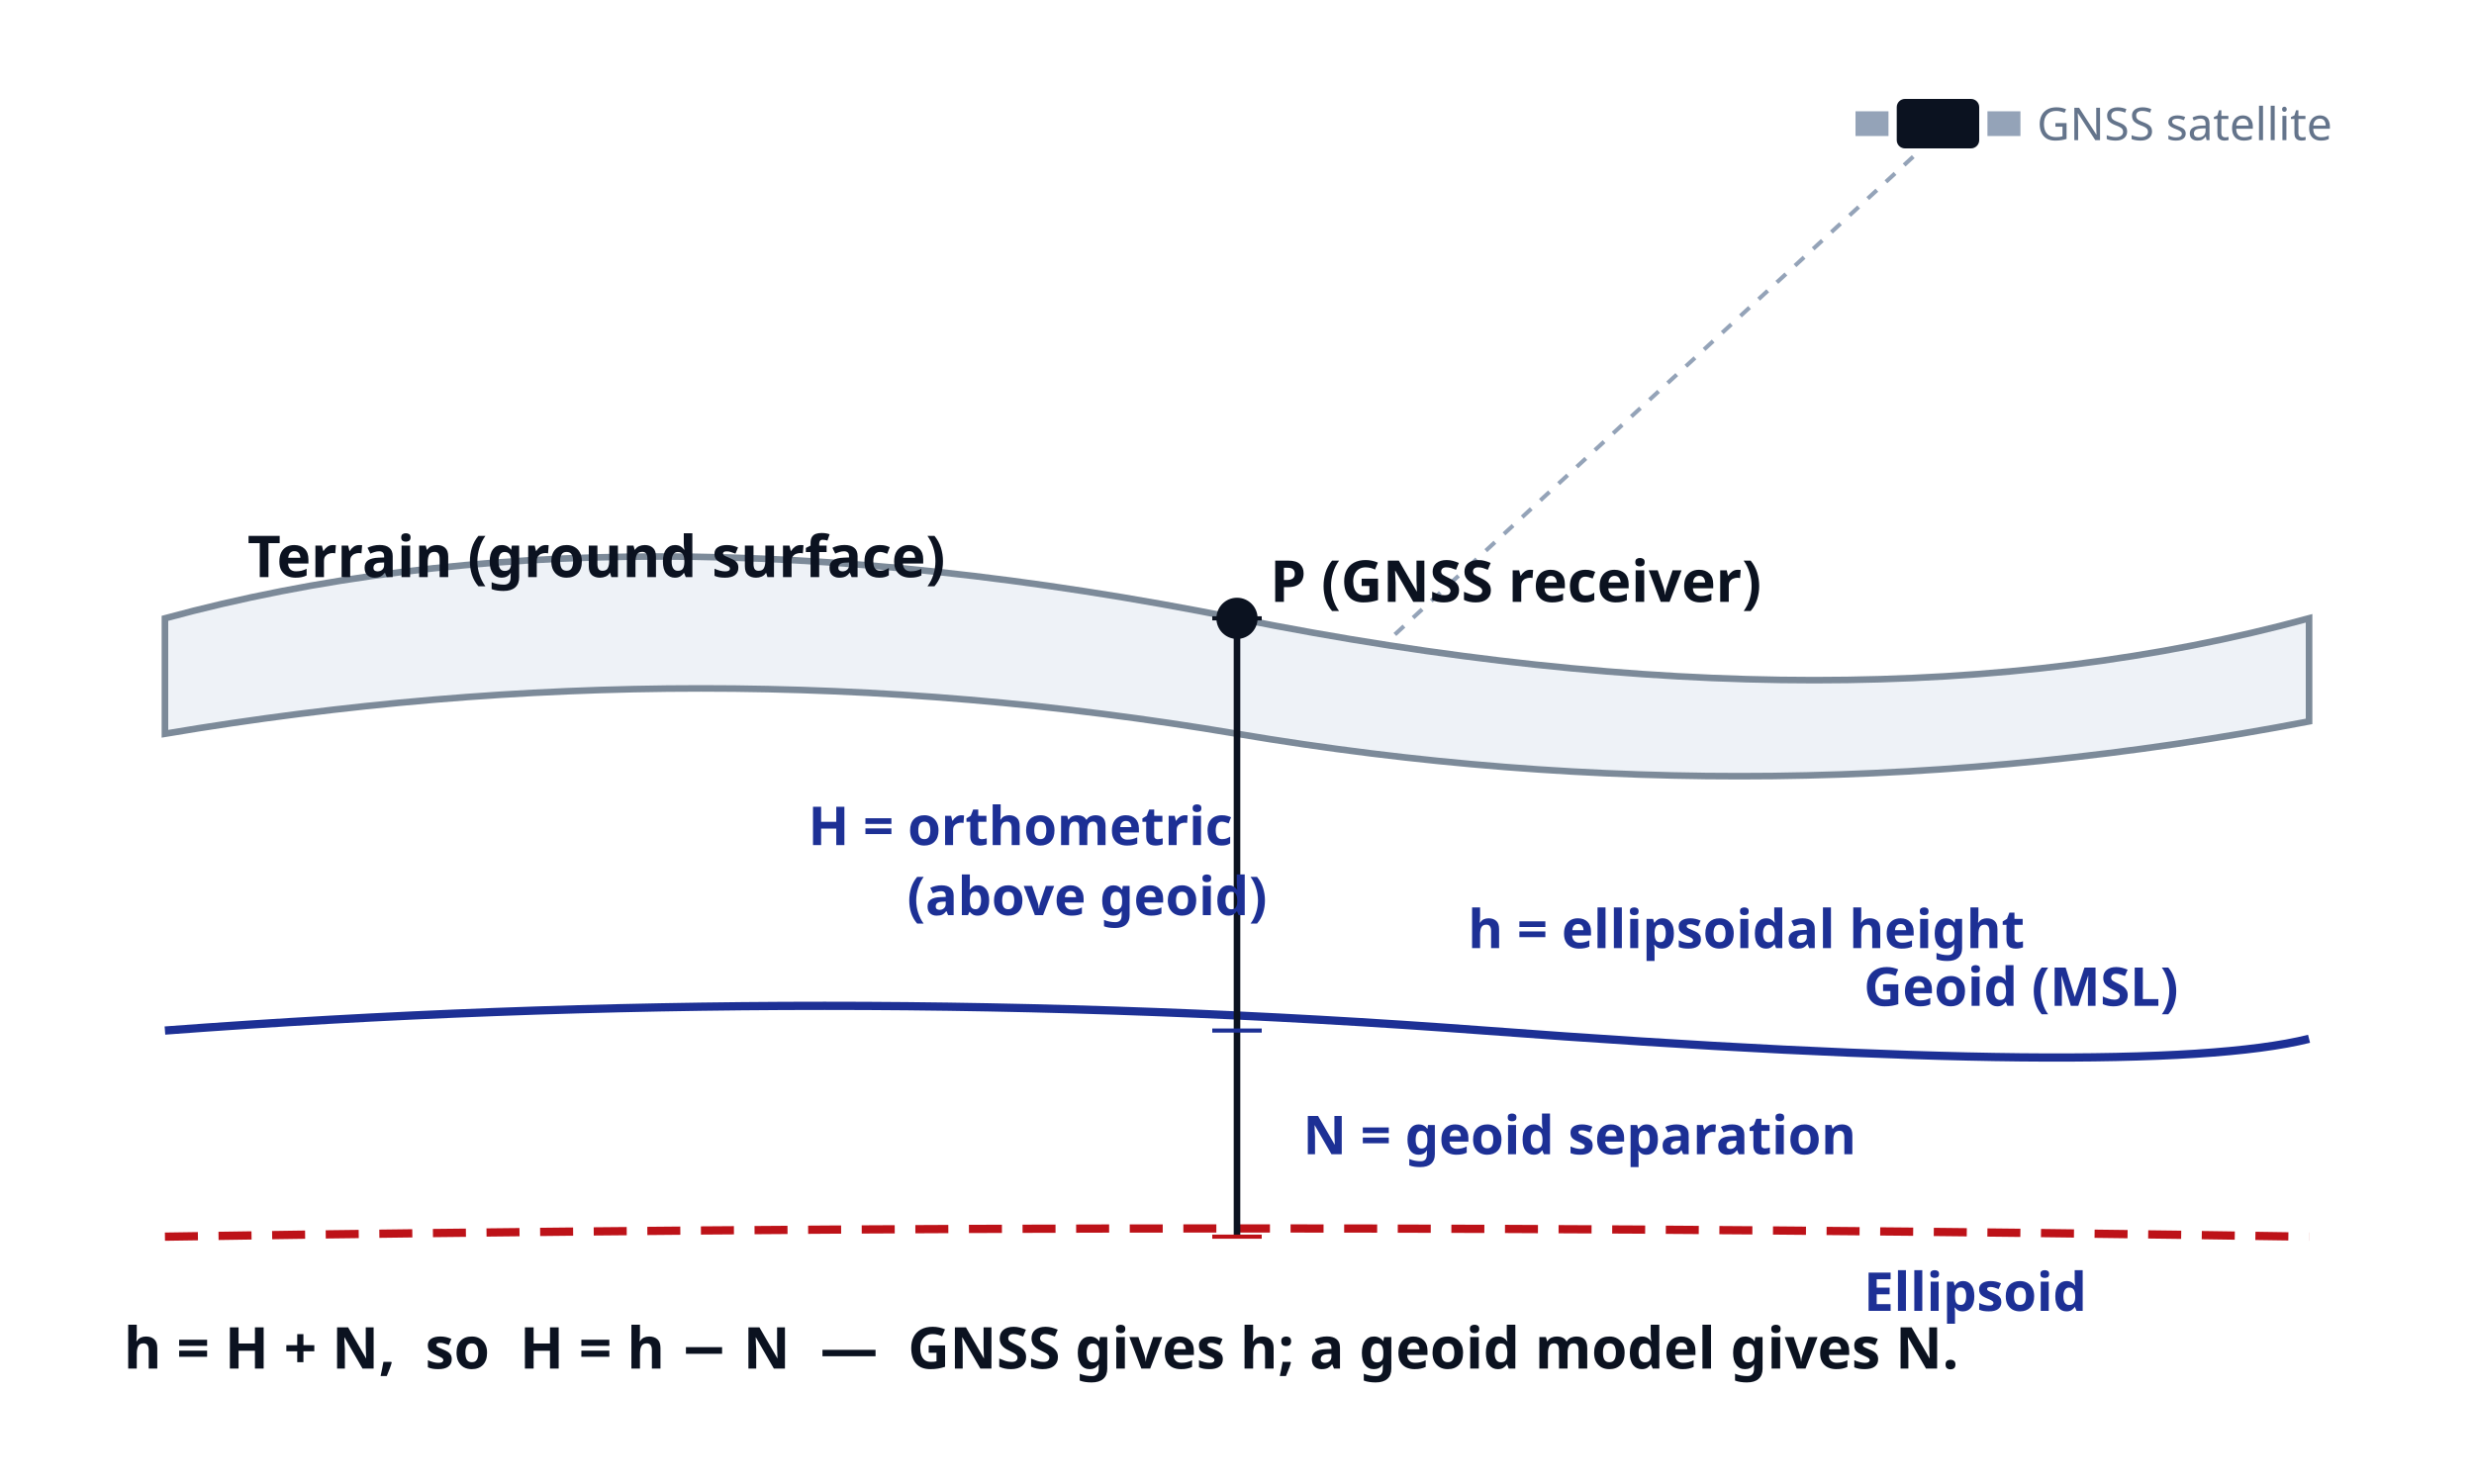
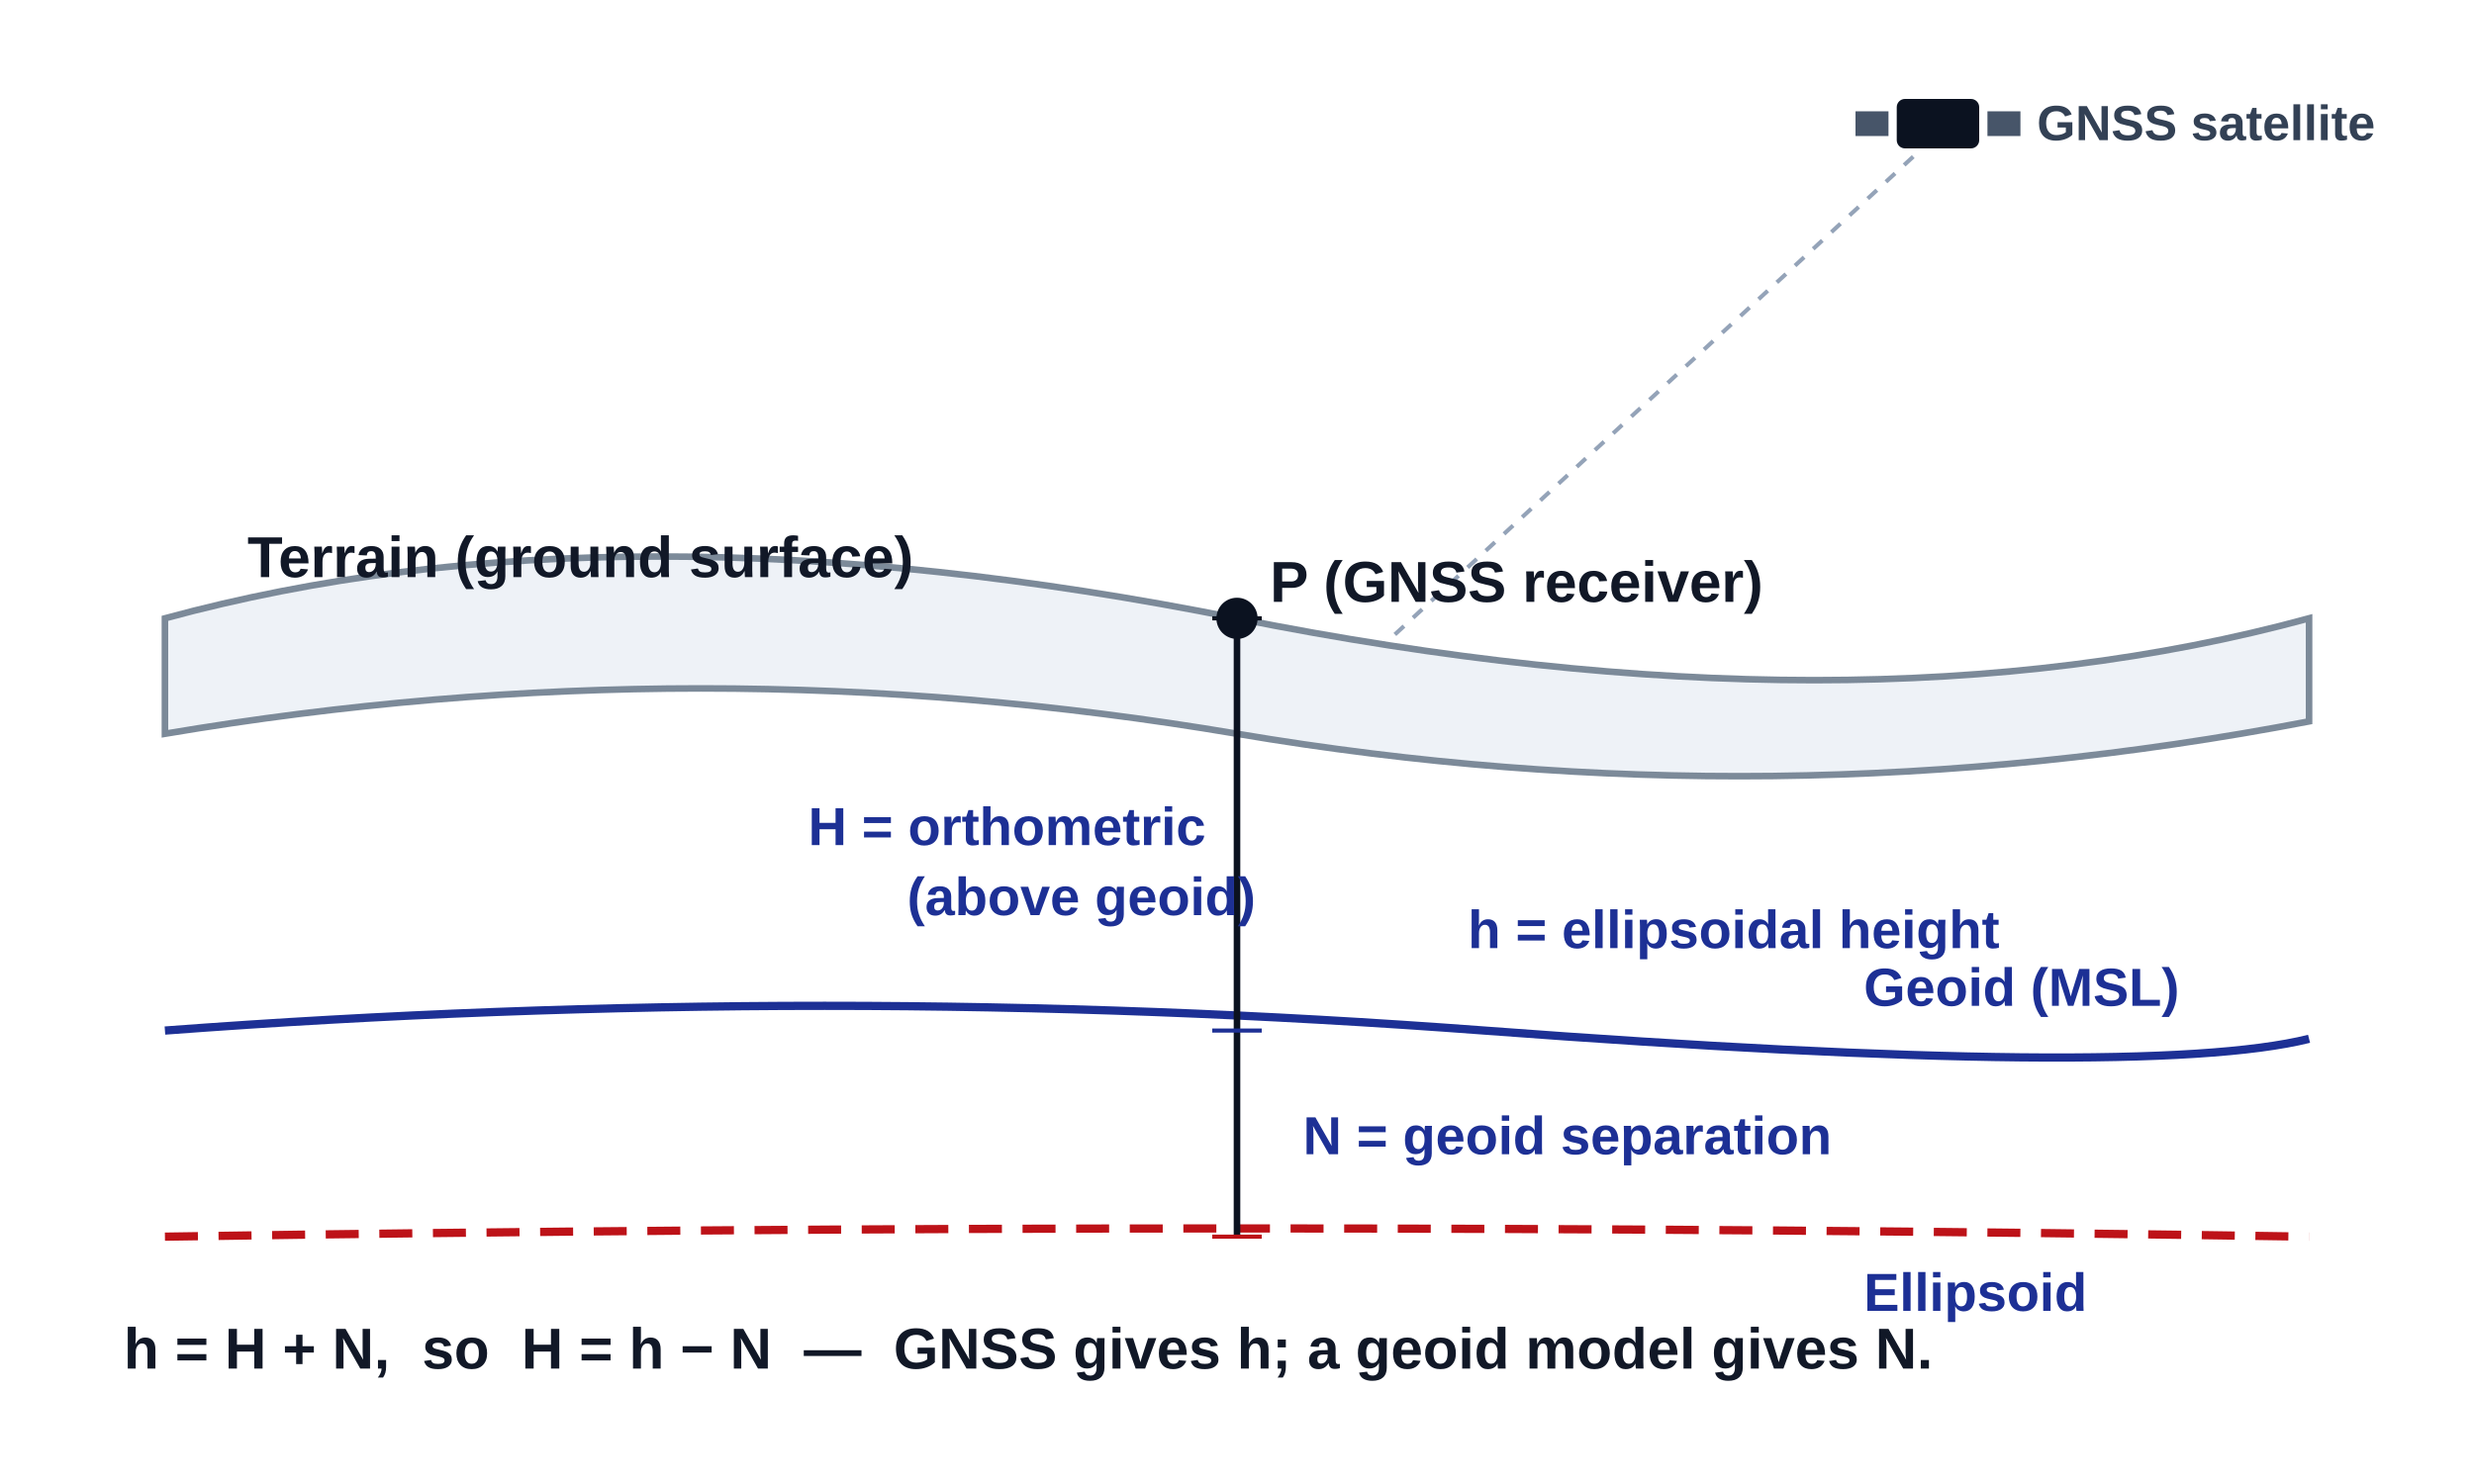
<svg xmlns="http://www.w3.org/2000/svg" viewBox="0 0 600 360" role="img" aria-label="Relationship between ellipsoidal height, orthometric height, and geoid separation from GNSS positioning">
-   <style>
+   <style>text{stroke:none;paint-order:fill}
    .terrain{fill:#eef2f7;stroke:#7c8a99;stroke-width:1.6}
    .geoid{fill:none;stroke:#1d3095;stroke-width:2}
    .ellip{fill:none;stroke:#bd1218;stroke-width:2;stroke-dasharray:8 5}
    .dimA{stroke:#0b1220;stroke-width:1.6}
-     .lbl{font:600 14px 'Segoe UI',sans-serif;fill:#0b1220}
-     .h{font:600 13px 'Segoe UI',sans-serif;fill:#1d3095}
-     .note{font:13px 'Segoe UI',sans-serif;fill:#334155}
-     .sat{font:11px 'Segoe UI',sans-serif;fill:#64748b}
+     .lbl{font:700 14px Arial,Helvetica,sans-serif;fill:#111827}
+     .h{font:700 13px Arial,Helvetica,sans-serif;fill:#1d3095}
+     .note{font:700 13px Arial,Helvetica,sans-serif;fill:#111827}
+     .sat{font:700 12px Arial,Helvetica,sans-serif;fill:#334155}
  </style>
  <rect width="600" height="360" fill="#ffffff" />
  <g transform="translate(470,30)">
    <rect x="-10" y="-6" width="20" height="12" rx="2" fill="#0b1220" />
-     <rect x="-20" y="-3" width="8" height="6" fill="#94a3b8" />
-     <rect x="12" y="-3" width="8" height="6" fill="#94a3b8" />
+     <rect x="-20" y="-3" width="8" height="6" fill="#475569" />
+     <rect x="12" y="-3" width="8" height="6" fill="#475569" />
    <text class="sat" x="24" y="4">GNSS satellite</text>
    <line x1="-6" y1="8" x2="-160" y2="150" stroke="#94a3b8" stroke-width="1" stroke-dasharray="3 3" />
  </g>
  <path class="terrain" d="M 40 150 Q 150 120 300 150 T 560 150 L 560 175 Q 430 200 300 178 T 40 178 Z" />
  <text class="lbl" x="60" y="140">Terrain (ground surface)</text>
  <path class="geoid" d="M 40 250 Q 200 238 360 250 T 560 252" />
  <text class="h" x="452" y="244">Geoid (MSL)</text>
  <path class="ellip" d="M 40 300 Q 300 296 560 300" />
  <text class="h" x="452" y="318" fill="#bd1218">Ellipsoid</text>
  <circle cx="300" cy="150" r="5" fill="#0b1220" />
  <text class="lbl" x="308" y="146">P (GNSS receiver)</text>
  <line class="dimA" x1="300" y1="150" x2="300" y2="300" />
  <line x1="294" y1="150" x2="306" y2="150" stroke="#0b1220" />
  <line x1="294" y1="250" x2="306" y2="250" stroke="#1d3095" />
  <line x1="294" y1="300" x2="306" y2="300" stroke="#bd1218" />
  <text class="h" x="196" y="205">H = orthometric</text>
  <text class="h" x="220" y="222">(above geoid)</text>
  <text class="h" x="316" y="280" fill="#bd1218">N = geoid separation</text>
  <text class="h" x="356" y="230" fill="#0b1220">h = ellipsoidal height</text>
  <g transform="translate(30,332)">
    <text class="lbl" x="0" y="0">h = H + N,  so  H = h − N  —  GNSS gives h; a geoid model gives N.</text>
  </g>
</svg>
